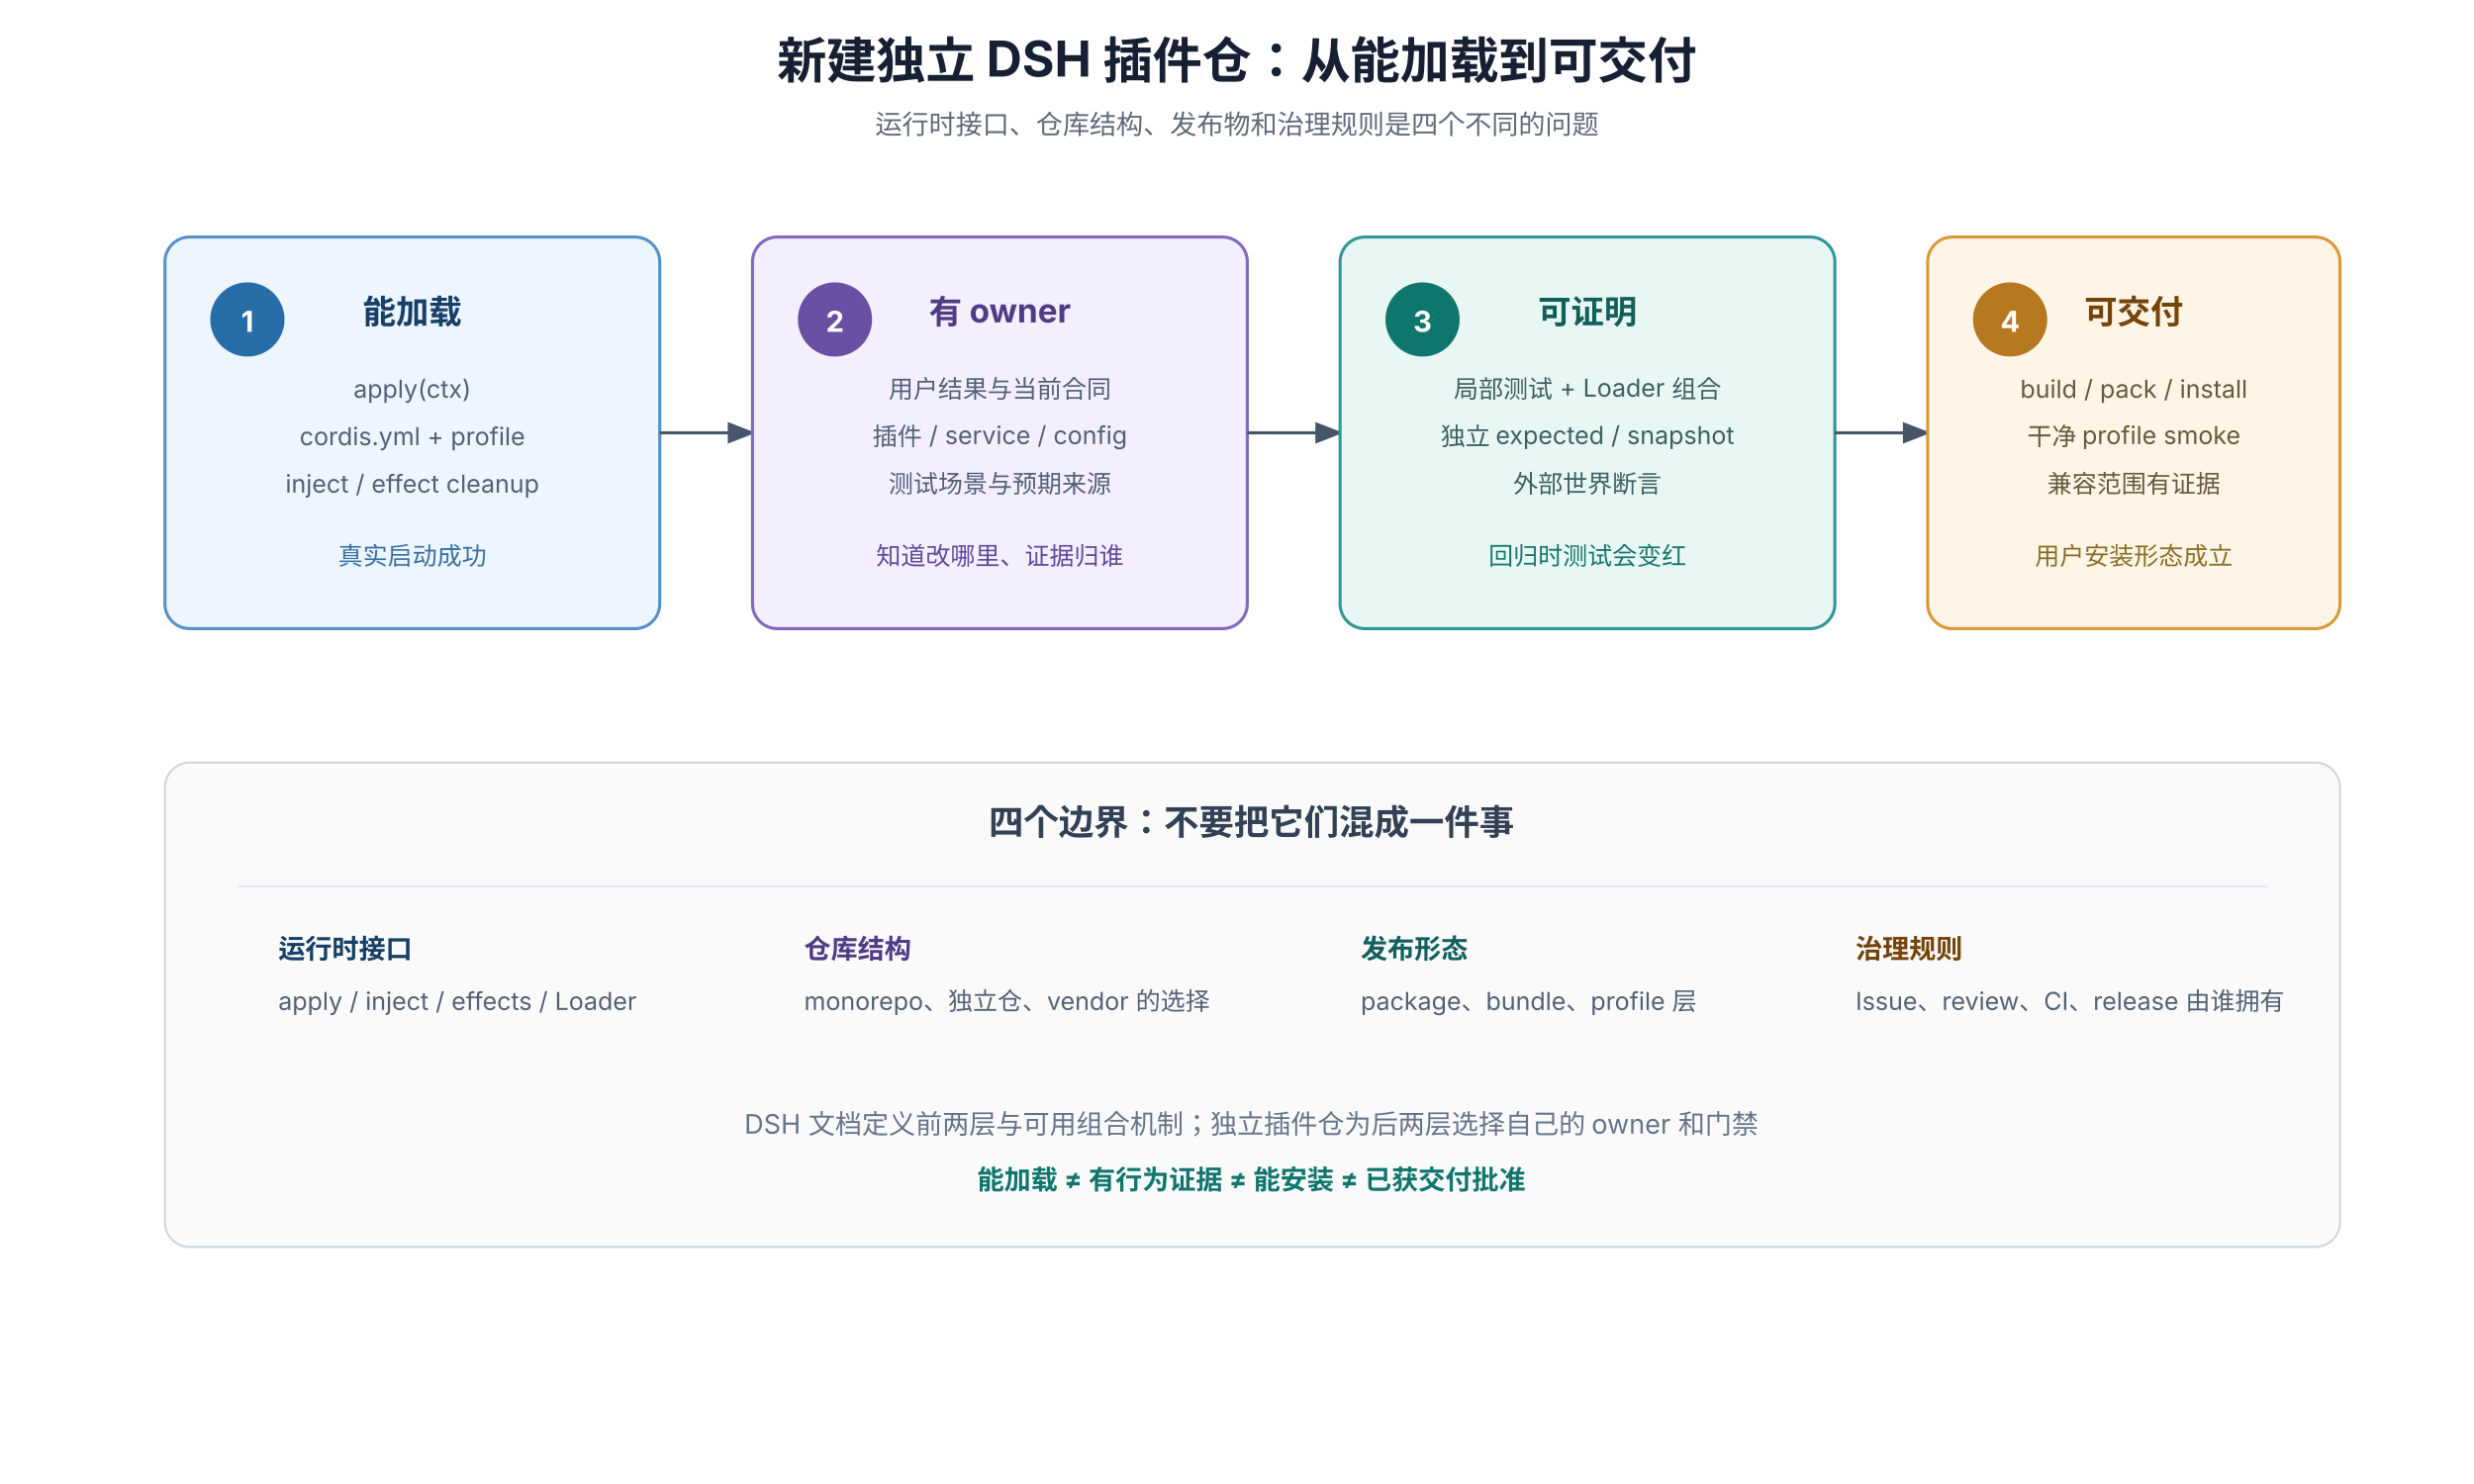
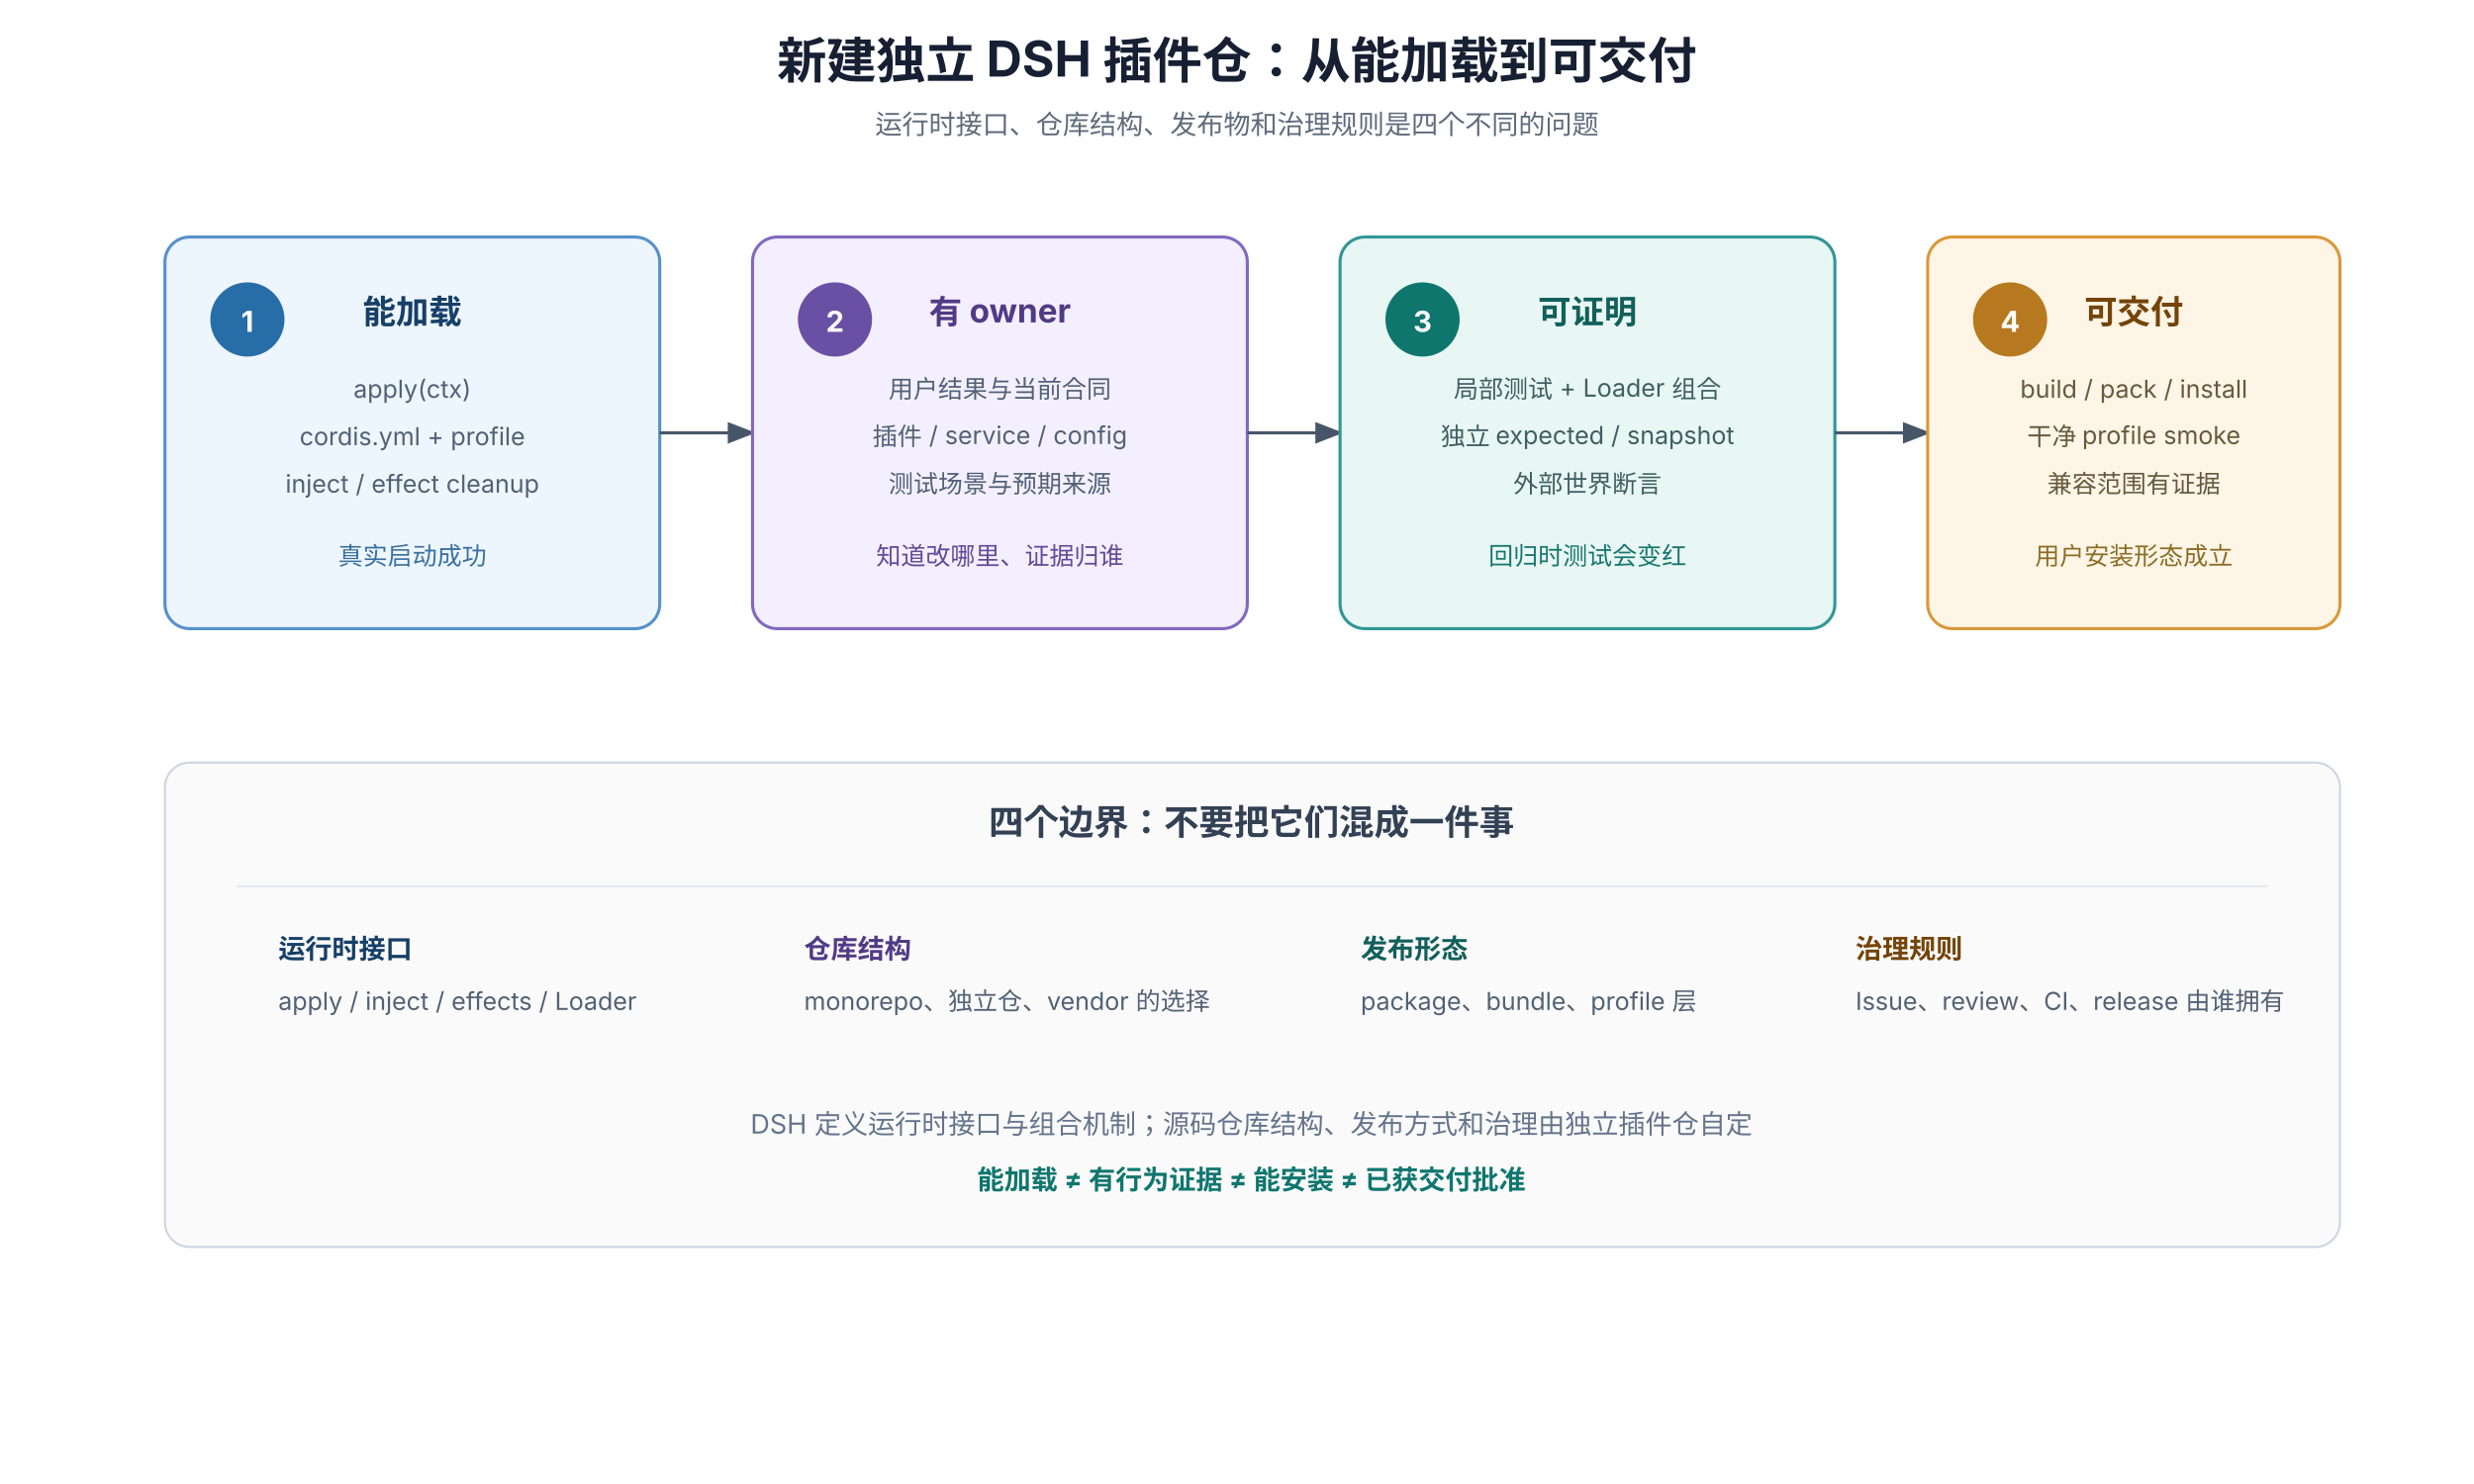
<svg xmlns="http://www.w3.org/2000/svg" width="1200" height="720" viewBox="0 0 1200 720" role="img" aria-labelledby="title desc" font-family="system-ui, -apple-system, 'PingFang SC', 'Noto Sans SC', sans-serif">
  <defs>
    <marker id="arrow" markerWidth="9" markerHeight="7" refX="8" refY="3.5" orient="auto">
      <path d="M0 0 L9 3.5 L0 7 Z" fill="#475569" />
    </marker>
  </defs>
  <rect width="1200" height="720" fill="#ffffff" />
  <text x="600" y="38" text-anchor="middle" font-size="24" font-weight="700" fill="#172033">新建独立 DSH 插件仓：从能加载到可交付</text>
  <text x="600" y="65" text-anchor="middle" font-size="13" fill="#5f6b7a">运行时接口、仓库结构、发布物和治理规则是四个不同的问题</text>
  <rect x="80" y="115" width="240" height="190" rx="12" fill="#edf5ff" stroke="#5791c9" stroke-width="1.5" />
  <circle cx="120" cy="155" r="18" fill="#276da8" />
  <text x="120" y="161" text-anchor="middle" font-size="14" font-weight="700" fill="#fff">1</text>
  <text x="200" y="157" text-anchor="middle" font-size="16" font-weight="700" fill="#173f67">能加载</text>
  <text x="200" y="193" text-anchor="middle" font-size="12" fill="#526175">apply(ctx)</text>
  <text x="200" y="216" text-anchor="middle" font-size="12" fill="#526175">cordis.yml + profile</text>
  <text x="200" y="239" text-anchor="middle" font-size="12" fill="#526175">inject / effect cleanup</text>
  <text x="200" y="274" text-anchor="middle" font-size="12" fill="#39709f">真实启动成功</text>
  <path d="M320 210 H365" fill="none" stroke="#475569" stroke-width="1.5" marker-end="url(#arrow)" />
  <rect x="365" y="115" width="240" height="190" rx="12" fill="#f3efff" stroke="#8269bd" stroke-width="1.5" />
  <circle cx="405" cy="155" r="18" fill="#6950a4" />
  <text x="405" y="161" text-anchor="middle" font-size="14" font-weight="700" fill="#fff">2</text>
  <text x="485" y="157" text-anchor="middle" font-size="16" font-weight="700" fill="#513b85">有 owner</text>
  <text x="485" y="193" text-anchor="middle" font-size="12" fill="#526175">用户结果与当前合同</text>
  <text x="485" y="216" text-anchor="middle" font-size="12" fill="#526175">插件 / service / config</text>
  <text x="485" y="239" text-anchor="middle" font-size="12" fill="#526175">测试场景与预期来源</text>
  <text x="485" y="274" text-anchor="middle" font-size="12" fill="#634a99">知道改哪里、证据归谁</text>
  <path d="M605 210 H650" fill="none" stroke="#475569" stroke-width="1.5" marker-end="url(#arrow)" />
  <rect x="650" y="115" width="240" height="190" rx="12" fill="#e8f7f3" stroke="#319795" stroke-width="1.5" />
  <circle cx="690" cy="155" r="18" fill="#0f766e" />
  <text x="690" y="161" text-anchor="middle" font-size="14" font-weight="700" fill="#fff">3</text>
  <text x="770" y="157" text-anchor="middle" font-size="16" font-weight="700" fill="#125f5b">可证明</text>
  <text x="770" y="193" text-anchor="middle" font-size="12" fill="#3f5f62">局部测试 + Loader 组合</text>
  <text x="770" y="216" text-anchor="middle" font-size="12" fill="#3f5f62">独立 expected / snapshot</text>
  <text x="770" y="239" text-anchor="middle" font-size="12" fill="#3f5f62">外部世界断言</text>
  <text x="770" y="274" text-anchor="middle" font-size="12" fill="#18766f">回归时测试会变红</text>
  <path d="M890 210 H935" fill="none" stroke="#475569" stroke-width="1.5" marker-end="url(#arrow)" />
  <rect x="935" y="115" width="200" height="190" rx="12" fill="#fff5e6" stroke="#d99939" stroke-width="1.5" />
  <circle cx="975" cy="155" r="18" fill="#b7791f" />
  <text x="975" y="161" text-anchor="middle" font-size="14" font-weight="700" fill="#fff">4</text>
  <text x="1035" y="157" text-anchor="middle" font-size="16" font-weight="700" fill="#744408">可交付</text>
  <text x="1035" y="193" text-anchor="middle" font-size="12" fill="#665a3e">build / pack / install</text>
  <text x="1035" y="216" text-anchor="middle" font-size="12" fill="#665a3e">干净 profile smoke</text>
  <text x="1035" y="239" text-anchor="middle" font-size="12" fill="#665a3e">兼容范围有证据</text>
  <text x="1035" y="274" text-anchor="middle" font-size="12" fill="#8a6d25">用户安装形态成立</text>
  <rect x="80" y="370" width="1055" height="235" rx="12" fill="#fafafa" stroke="#cbd5e1" />
  <text x="607" y="405" text-anchor="middle" font-size="17" font-weight="700" fill="#334155">四个边界：不要把它们混成一件事</text>
  <line x1="115" y1="430" x2="1100" y2="430" stroke="#e2e8f0" />
  <text x="135" y="465" font-size="13" font-weight="700" fill="#173f67">运行时接口</text>
  <text x="135" y="490" font-size="12" fill="#526175">apply / inject / effects / Loader</text>
  <text x="390" y="465" font-size="13" font-weight="700" fill="#513b85">仓库结构</text>
  <text x="390" y="490" font-size="12" fill="#526175">monorepo、独立仓、vendor 的选择</text>
  <text x="660" y="465" font-size="13" font-weight="700" fill="#125f5b">发布形态</text>
  <text x="660" y="490" font-size="12" fill="#526175">package、bundle、profile 层</text>
  <text x="900" y="465" font-size="13" font-weight="700" fill="#744408">治理规则</text>
  <text x="900" y="490" font-size="12" fill="#526175">Issue、review、CI、release 由谁拥有</text>
-   <text x="607" y="550" text-anchor="middle" font-size="13" fill="#64748b">DSH 文档定义前两层与可用组合机制；独立插件仓为后两层选择自己的 owner 和门禁</text>
+   <text x="607" y="550" text-anchor="middle" font-size="13" fill="#64748b">DSH 定义运行时接口与组合机制；源码仓库结构、发布方式和治理由独立插件仓自定</text>
  <text x="607" y="577" text-anchor="middle" font-size="13" font-weight="700" fill="#0f766e">能加载 ≠ 有行为证据 ≠ 能安装 ≠ 已获交付批准</text>
</svg>
